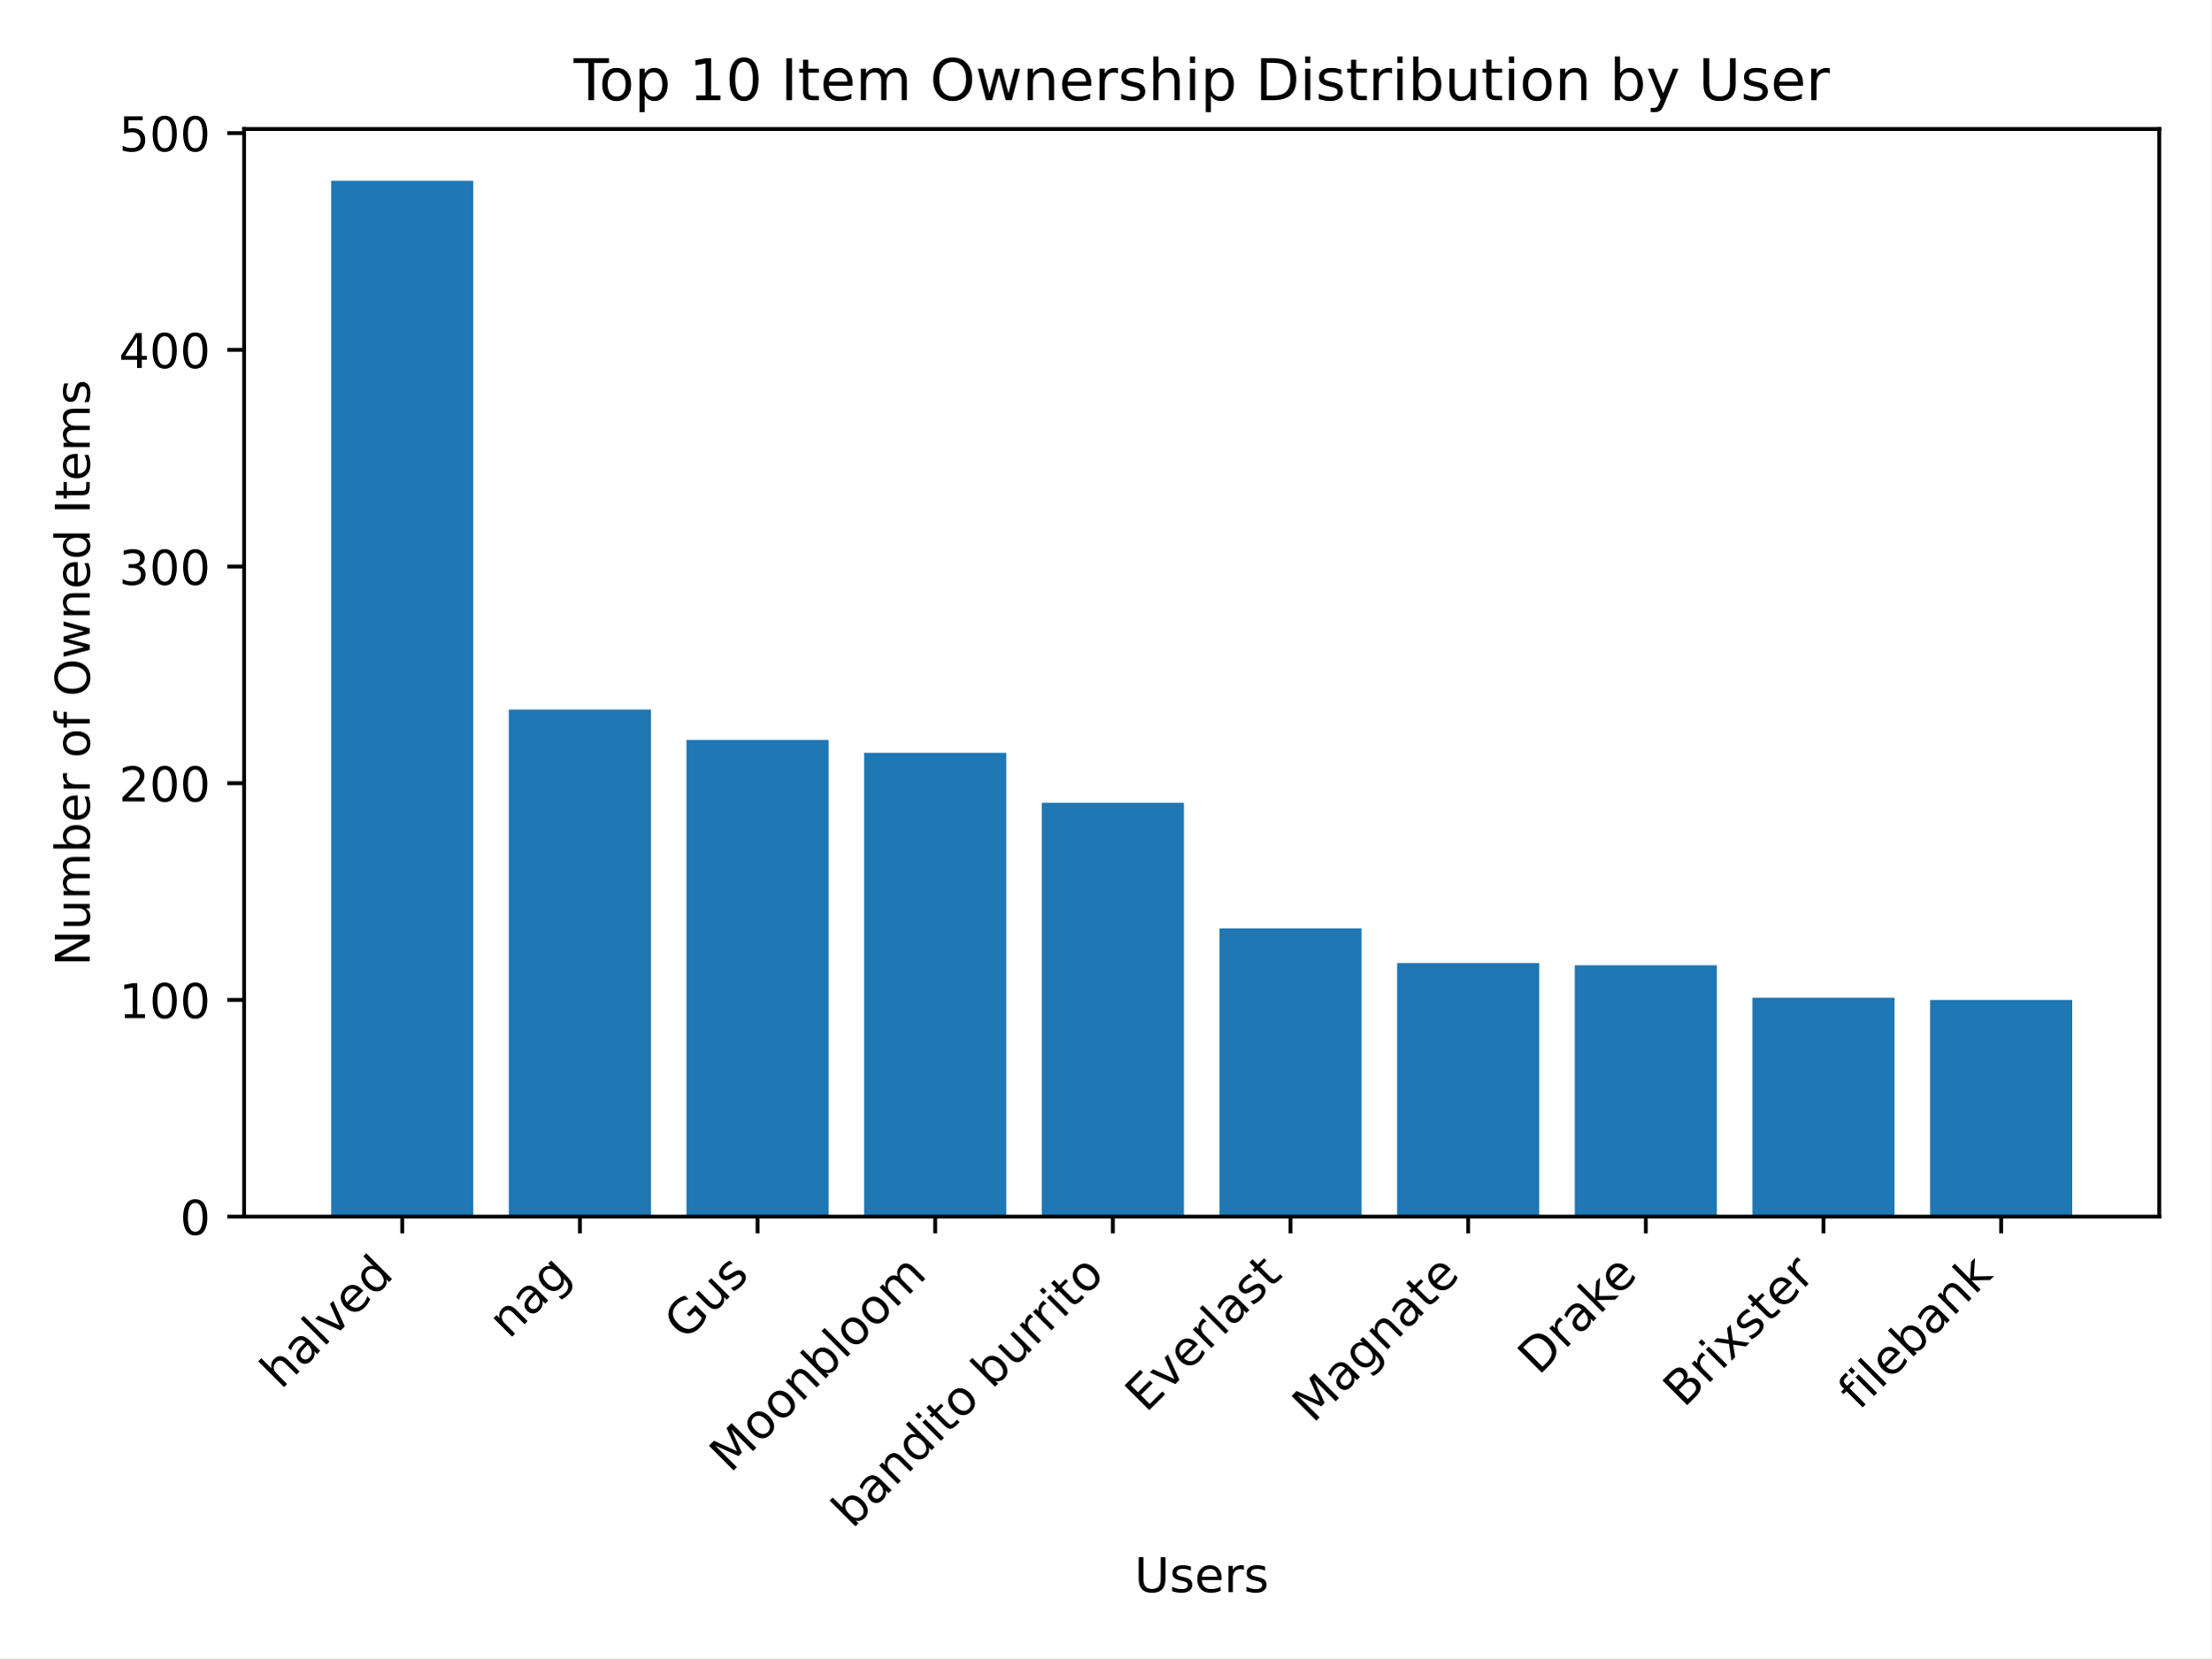
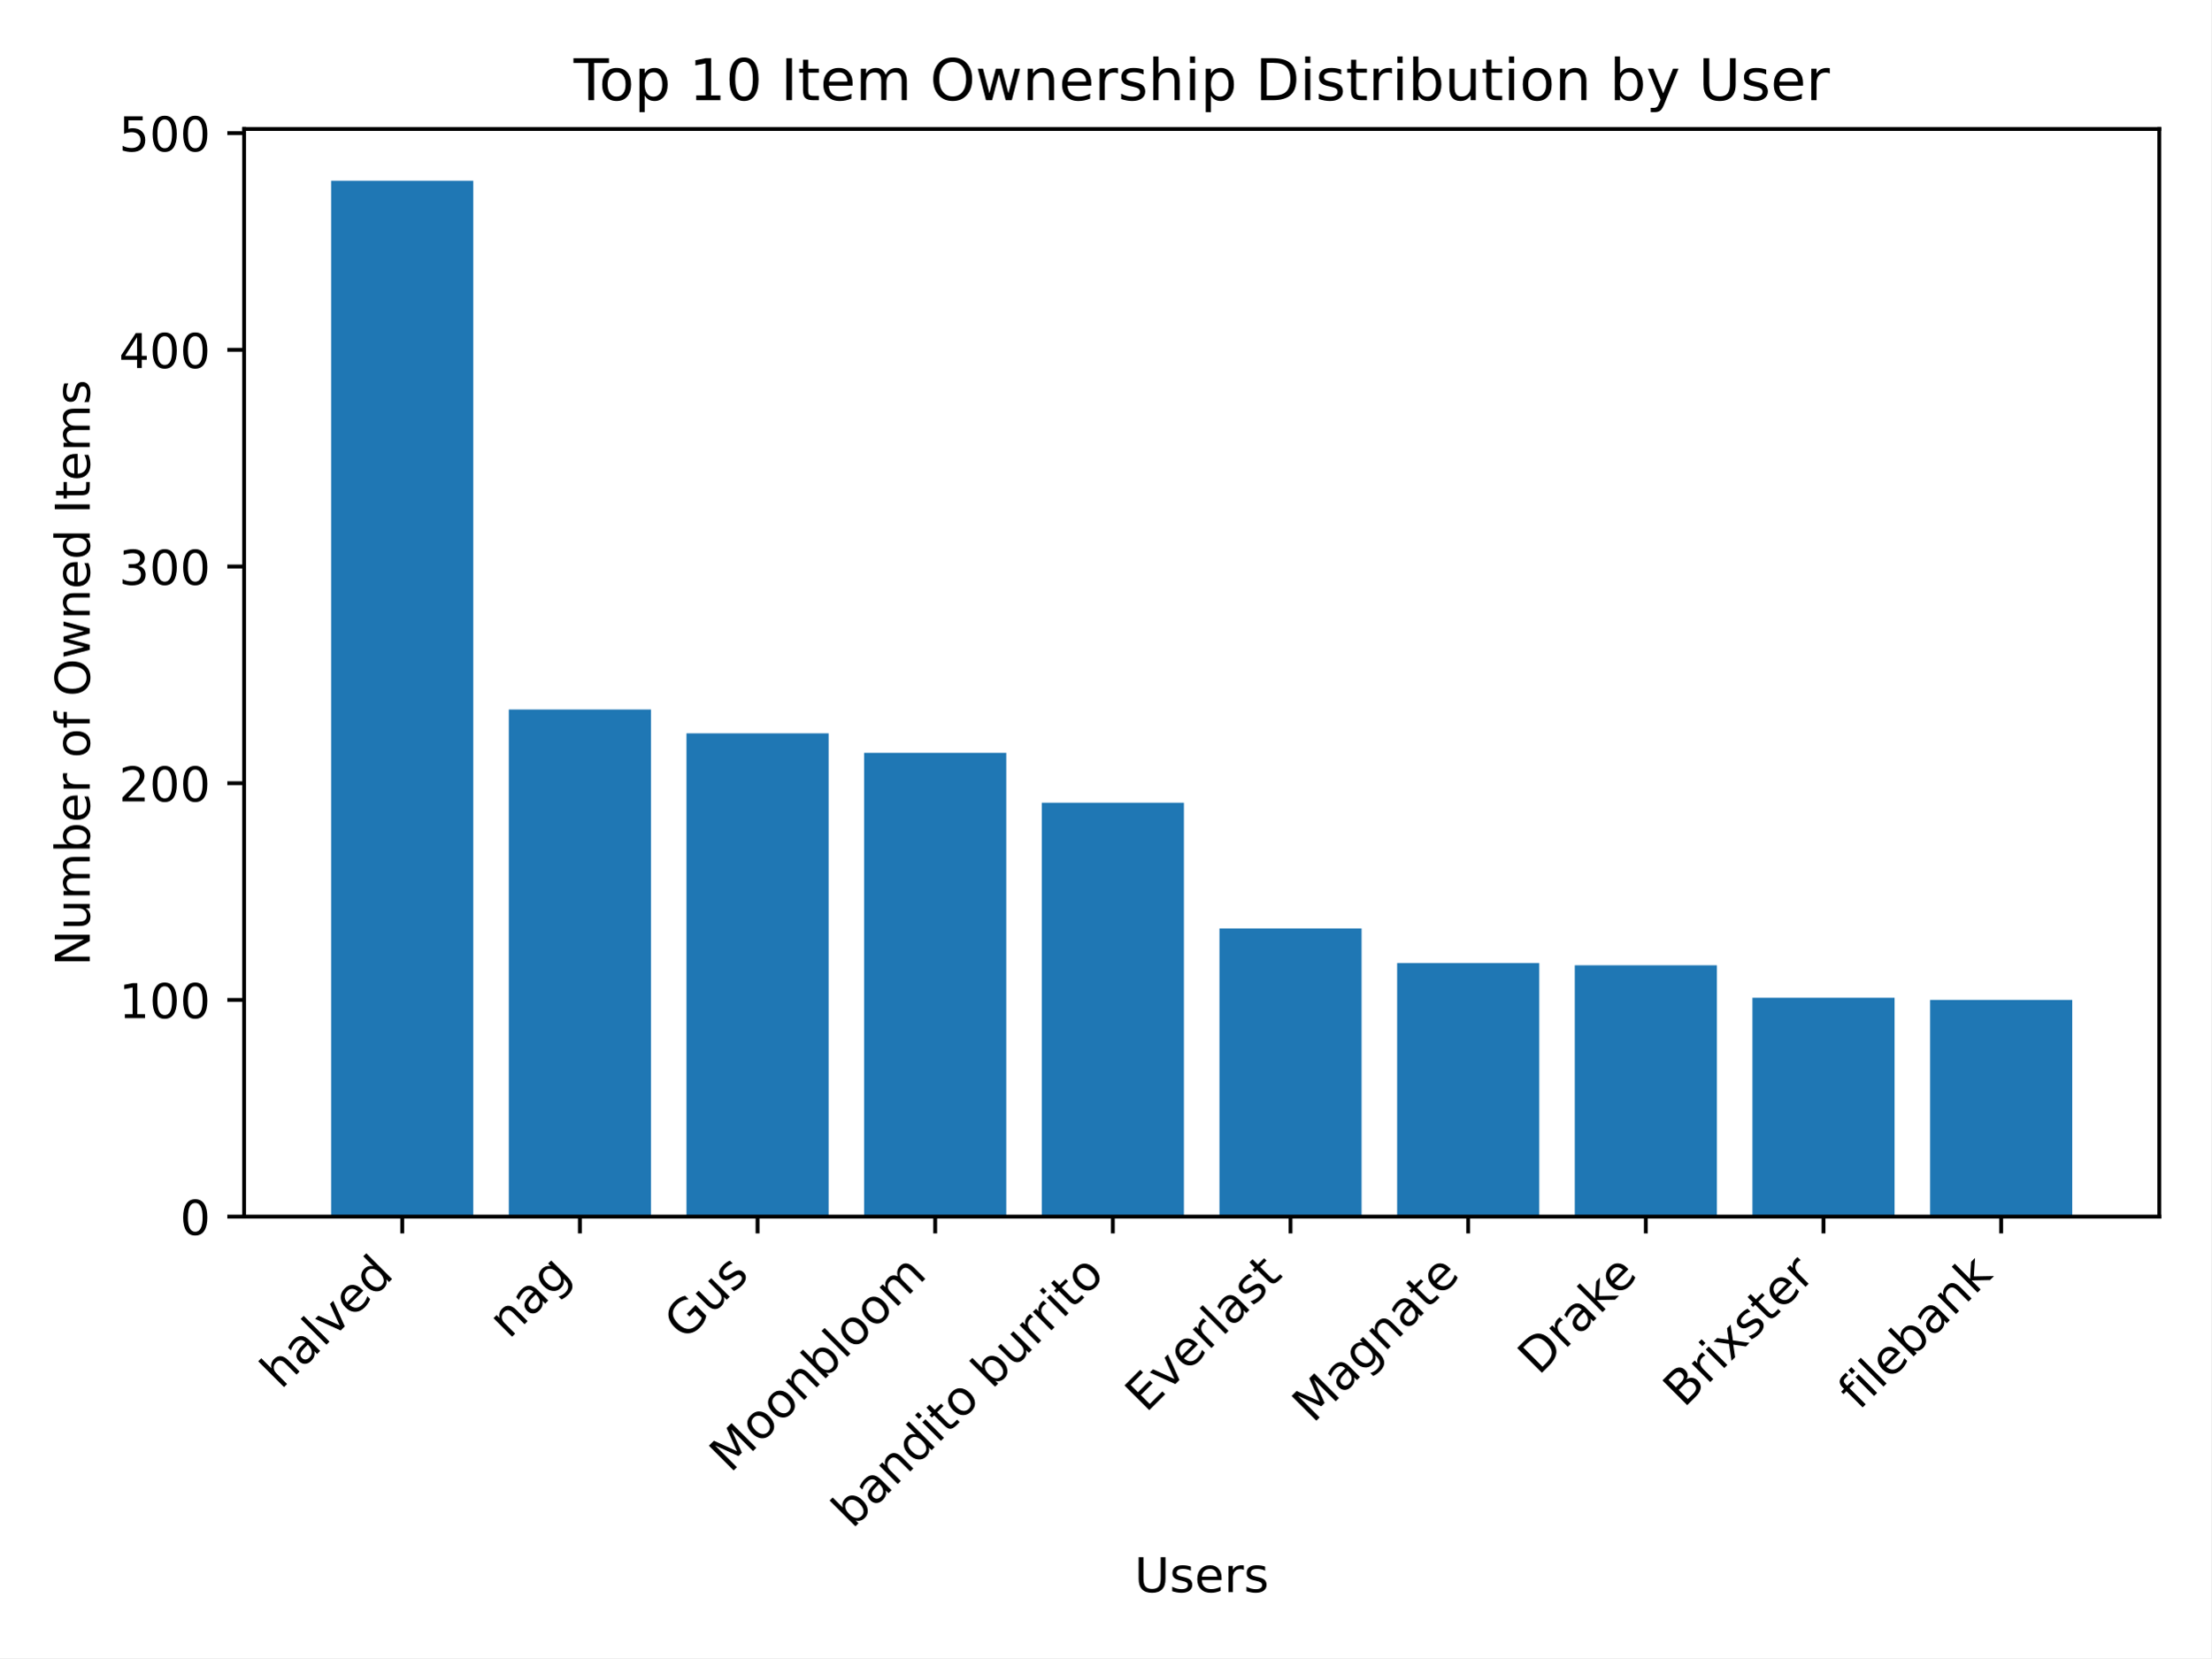
<svg xmlns="http://www.w3.org/2000/svg" xmlns:xlink="http://www.w3.org/1999/xlink" width="460.8pt" height="345.6pt" viewBox="0 0 460.8 345.6" version="1.1">
  <defs>
    <style type="text/css">*{stroke-linejoin: round; stroke-linecap: butt}</style>
  </defs>
  <g id="figure_1">
    <g id="patch_1">
      <path d="M 0 345.6  L 460.8 345.6  L 460.8 0  L 0 0  z " style="fill: #ffffff" />
    </g>
    <g id="axes_1">
      <g id="patch_2">
        <path d="M 50.87 253.581  L 450 253.581  L 450 26.88  L 50.87 26.88  z " style="fill: #ffffff" />
      </g>
      <g id="patch_3">
-         <path d="M 69.012 253.581  L 98.632 253.581  L 98.632 37.675  L 69.012 37.675  z " clip-path="url(#pf223a62e0a)" style="fill: #1f77b4" />
+         <path d="M 69.012 253.581  L 98.632 253.581  L 98.632 37.675  L 69.012 37.675  z " clip-path="url(#p45c4d516e7)" style="fill: #1f77b4" />
      </g>
      <g id="patch_4">
-         <path d="M 106.037 253.581  L 135.657 253.581  L 135.657 147.886  L 106.037 147.886  z " clip-path="url(#pf223a62e0a)" style="fill: #1f77b4" />
+         <path d="M 106.037 253.581  L 135.657 253.581  L 135.657 147.886  L 106.037 147.886  z " clip-path="url(#p45c4d516e7)" style="fill: #1f77b4" />
      </g>
      <g id="patch_5">
-         <path d="M 143.062 253.581  L 172.682 253.581  L 172.682 154.21  L 143.062 154.21  z " clip-path="url(#pf223a62e0a)" style="fill: #1f77b4" />
+         <path d="M 143.062 253.581  L 172.682 253.581  L 172.682 152.855  L 143.062 152.855  z " clip-path="url(#p45c4d516e7)" style="fill: #1f77b4" />
      </g>
      <g id="patch_6">
-         <path d="M 180.087 253.581  L 209.707 253.581  L 209.707 156.92  L 180.087 156.92  z " clip-path="url(#pf223a62e0a)" style="fill: #1f77b4" />
+         <path d="M 180.087 253.581  L 209.707 253.581  L 209.707 156.92  L 180.087 156.92  z " clip-path="url(#p45c4d516e7)" style="fill: #1f77b4" />
      </g>
      <g id="patch_7">
-         <path d="M 217.112 253.581  L 246.732 253.581  L 246.732 167.309  L 217.112 167.309  z " clip-path="url(#pf223a62e0a)" style="fill: #1f77b4" />
+         <path d="M 217.112 253.581  L 246.732 253.581  L 246.732 167.309  L 217.112 167.309  z " clip-path="url(#p45c4d516e7)" style="fill: #1f77b4" />
      </g>
      <g id="patch_8">
-         <path d="M 254.138 253.581  L 283.758 253.581  L 283.758 193.506  L 254.138 193.506  z " clip-path="url(#pf223a62e0a)" style="fill: #1f77b4" />
+         <path d="M 254.138 253.581  L 283.758 253.581  L 283.758 193.506  L 254.138 193.506  z " clip-path="url(#p45c4d516e7)" style="fill: #1f77b4" />
      </g>
      <g id="patch_9">
-         <path d="M 291.163 253.581  L 320.783 253.581  L 320.783 200.733  L 291.163 200.733  z " clip-path="url(#pf223a62e0a)" style="fill: #1f77b4" />
+         <path d="M 291.163 253.581  L 320.783 253.581  L 320.783 200.733  L 291.163 200.733  z " clip-path="url(#p45c4d516e7)" style="fill: #1f77b4" />
      </g>
      <g id="patch_10">
-         <path d="M 328.188 253.581  L 357.808 253.581  L 357.808 201.185  L 328.188 201.185  z " clip-path="url(#pf223a62e0a)" style="fill: #1f77b4" />
+         <path d="M 328.188 253.581  L 357.808 253.581  L 357.808 201.185  L 328.188 201.185  z " clip-path="url(#p45c4d516e7)" style="fill: #1f77b4" />
      </g>
      <g id="patch_11">
-         <path d="M 365.213 253.581  L 394.833 253.581  L 394.833 207.96  L 365.213 207.96  z " clip-path="url(#pf223a62e0a)" style="fill: #1f77b4" />
+         <path d="M 365.213 253.581  L 394.833 253.581  L 394.833 207.96  L 365.213 207.96  z " clip-path="url(#p45c4d516e7)" style="fill: #1f77b4" />
      </g>
      <g id="patch_12">
-         <path d="M 402.238 253.581  L 431.858 253.581  L 431.858 208.412  L 402.238 208.412  z " clip-path="url(#pf223a62e0a)" style="fill: #1f77b4" />
+         <path d="M 402.238 253.581  L 431.858 253.581  L 431.858 208.412  L 402.238 208.412  z " clip-path="url(#p45c4d516e7)" style="fill: #1f77b4" />
      </g>
      <g id="matplotlib.axis_1">
        <g id="xtick_1">
          <g id="line2d_1">
            <defs>
-               <path id="m3452f38301" d="M 0 0  L 0 3.5  " style="stroke: #000000; stroke-width: 0.8" />
+               <path id="m0225ed2a5a" d="M 0 0  L 0 3.5  " style="stroke: #000000; stroke-width: 0.8" />
            </defs>
            <g>
-               <use xlink:href="#m3452f38301" x="83.822" y="253.581" style="stroke: #000000; stroke-width: 0.8" />
+               <use xlink:href="#m0225ed2a5a" x="83.822" y="253.581" style="stroke: #000000; stroke-width: 0.8" />
            </g>
          </g>
          <g id="text_1">
            <g transform="translate(58.54764 289.7576) rotate(-45) scale(0.1 -0.1)">
              <defs>
                <path id="DejaVuSans-68" d="M 3513 2113  L 3513 0  L 2938 0  L 2938 2094  Q 2938 2591 2744 2837  Q 2550 3084 2163 3084  Q 1697 3084 1428 2787  Q 1159 2491 1159 1978  L 1159 0  L 581 0  L 581 4863  L 1159 4863  L 1159 2956  Q 1366 3272 1645 3428  Q 1925 3584 2291 3584  Q 2894 3584 3203 3211  Q 3513 2838 3513 2113  z " transform="scale(0.015625)" />
                <path id="DejaVuSans-61" d="M 2194 1759  Q 1497 1759 1228 1600  Q 959 1441 959 1056  Q 959 750 1161 570  Q 1363 391 1709 391  Q 2188 391 2477 730  Q 2766 1069 2766 1631  L 2766 1759  L 2194 1759  z M 3341 1997  L 3341 0  L 2766 0  L 2766 531  Q 2569 213 2275 61  Q 1981 -91 1556 -91  Q 1019 -91 701 211  Q 384 513 384 1019  Q 384 1609 779 1909  Q 1175 2209 1959 2209  L 2766 2209  L 2766 2266  Q 2766 2663 2505 2880  Q 2244 3097 1772 3097  Q 1472 3097 1187 3025  Q 903 2953 641 2809  L 641 3341  Q 956 3463 1253 3523  Q 1550 3584 1831 3584  Q 2591 3584 2966 3190  Q 3341 2797 3341 1997  z " transform="scale(0.015625)" />
                <path id="DejaVuSans-6c" d="M 603 4863  L 1178 4863  L 1178 0  L 603 0  L 603 4863  z " transform="scale(0.015625)" />
                <path id="DejaVuSans-76" d="M 191 3500  L 800 3500  L 1894 563  L 2988 3500  L 3597 3500  L 2284 0  L 1503 0  L 191 3500  z " transform="scale(0.015625)" />
                <path id="DejaVuSans-65" d="M 3597 1894  L 3597 1613  L 953 1613  Q 991 1019 1311 708  Q 1631 397 2203 397  Q 2534 397 2845 478  Q 3156 559 3463 722  L 3463 178  Q 3153 47 2828 -22  Q 2503 -91 2169 -91  Q 1331 -91 842 396  Q 353 884 353 1716  Q 353 2575 817 3079  Q 1281 3584 2069 3584  Q 2775 3584 3186 3129  Q 3597 2675 3597 1894  z M 3022 2063  Q 3016 2534 2758 2815  Q 2500 3097 2075 3097  Q 1594 3097 1305 2825  Q 1016 2553 972 2059  L 3022 2063  z " transform="scale(0.015625)" />
                <path id="DejaVuSans-64" d="M 2906 2969  L 2906 4863  L 3481 4863  L 3481 0  L 2906 0  L 2906 525  Q 2725 213 2448 61  Q 2172 -91 1784 -91  Q 1150 -91 751 415  Q 353 922 353 1747  Q 353 2572 751 3078  Q 1150 3584 1784 3584  Q 2172 3584 2448 3432  Q 2725 3281 2906 2969  z M 947 1747  Q 947 1113 1208 752  Q 1469 391 1925 391  Q 2381 391 2643 752  Q 2906 1113 2906 1747  Q 2906 2381 2643 2742  Q 2381 3103 1925 3103  Q 1469 3103 1208 2742  Q 947 2381 947 1747  z " transform="scale(0.015625)" />
              </defs>
              <use xlink:href="#DejaVuSans-68" />
              <use xlink:href="#DejaVuSans-61" x="63.379" />
              <use xlink:href="#DejaVuSans-6c" x="124.658" />
              <use xlink:href="#DejaVuSans-76" x="152.441" />
              <use xlink:href="#DejaVuSans-65" x="211.621" />
              <use xlink:href="#DejaVuSans-64" x="273.145" />
            </g>
          </g>
        </g>
        <g id="xtick_2">
          <g id="line2d_2">
            <g>
-               <use xlink:href="#m3452f38301" x="120.847" y="253.581" style="stroke: #000000; stroke-width: 0.8" />
+               <use xlink:href="#m0225ed2a5a" x="120.847" y="253.581" style="stroke: #000000; stroke-width: 0.8" />
            </g>
          </g>
          <g id="text_2">
            <g transform="translate(106.0732 279.257) rotate(-45) scale(0.1 -0.1)">
              <defs>
                <path id="DejaVuSans-6e" d="M 3513 2113  L 3513 0  L 2938 0  L 2938 2094  Q 2938 2591 2744 2837  Q 2550 3084 2163 3084  Q 1697 3084 1428 2787  Q 1159 2491 1159 1978  L 1159 0  L 581 0  L 581 3500  L 1159 3500  L 1159 2956  Q 1366 3272 1645 3428  Q 1925 3584 2291 3584  Q 2894 3584 3203 3211  Q 3513 2838 3513 2113  z " transform="scale(0.015625)" />
                <path id="DejaVuSans-67" d="M 2906 1791  Q 2906 2416 2648 2759  Q 2391 3103 1925 3103  Q 1463 3103 1205 2759  Q 947 2416 947 1791  Q 947 1169 1205 825  Q 1463 481 1925 481  Q 2391 481 2648 825  Q 2906 1169 2906 1791  z M 3481 434  Q 3481 -459 3084 -895  Q 2688 -1331 1869 -1331  Q 1566 -1331 1297 -1286  Q 1028 -1241 775 -1147  L 775 -588  Q 1028 -725 1275 -790  Q 1522 -856 1778 -856  Q 2344 -856 2625 -561  Q 2906 -266 2906 331  L 2906 616  Q 2728 306 2450 153  Q 2172 0 1784 0  Q 1141 0 747 490  Q 353 981 353 1791  Q 353 2603 747 3093  Q 1141 3584 1784 3584  Q 2172 3584 2450 3431  Q 2728 3278 2906 2969  L 2906 3500  L 3481 3500  L 3481 434  z " transform="scale(0.015625)" />
              </defs>
              <use xlink:href="#DejaVuSans-6e" />
              <use xlink:href="#DejaVuSans-61" x="63.379" />
              <use xlink:href="#DejaVuSans-67" x="124.658" />
            </g>
          </g>
        </g>
        <g id="xtick_3">
          <g id="line2d_3">
            <g>
-               <use xlink:href="#m3452f38301" x="157.872" y="253.581" style="stroke: #000000; stroke-width: 0.8" />
+               <use xlink:href="#m0225ed2a5a" x="157.872" y="253.581" style="stroke: #000000; stroke-width: 0.8" />
            </g>
          </g>
          <g id="text_3">
            <g transform="translate(142.758 279.5973) rotate(-45) scale(0.1 -0.1)">
              <defs>
                <path id="DejaVuSans-47" d="M 3809 666  L 3809 1919  L 2778 1919  L 2778 2438  L 4434 2438  L 4434 434  Q 4069 175 3628 42  Q 3188 -91 2688 -91  Q 1594 -91 976 548  Q 359 1188 359 2328  Q 359 3472 976 4111  Q 1594 4750 2688 4750  Q 3144 4750 3555 4637  Q 3966 4525 4313 4306  L 4313 3634  Q 3963 3931 3569 4081  Q 3175 4231 2741 4231  Q 1884 4231 1454 3753  Q 1025 3275 1025 2328  Q 1025 1384 1454 906  Q 1884 428 2741 428  Q 3075 428 3337 486  Q 3600 544 3809 666  z " transform="scale(0.015625)" />
                <path id="DejaVuSans-75" d="M 544 1381  L 544 3500  L 1119 3500  L 1119 1403  Q 1119 906 1312 657  Q 1506 409 1894 409  Q 2359 409 2629 706  Q 2900 1003 2900 1516  L 2900 3500  L 3475 3500  L 3475 0  L 2900 0  L 2900 538  Q 2691 219 2414 64  Q 2138 -91 1772 -91  Q 1169 -91 856 284  Q 544 659 544 1381  z M 1991 3584  L 1991 3584  z " transform="scale(0.015625)" />
                <path id="DejaVuSans-73" d="M 2834 3397  L 2834 2853  Q 2591 2978 2328 3040  Q 2066 3103 1784 3103  Q 1356 3103 1142 2972  Q 928 2841 928 2578  Q 928 2378 1081 2264  Q 1234 2150 1697 2047  L 1894 2003  Q 2506 1872 2764 1633  Q 3022 1394 3022 966  Q 3022 478 2636 193  Q 2250 -91 1575 -91  Q 1294 -91 989 -36  Q 684 19 347 128  L 347 722  Q 666 556 975 473  Q 1284 391 1588 391  Q 1994 391 2212 530  Q 2431 669 2431 922  Q 2431 1156 2273 1281  Q 2116 1406 1581 1522  L 1381 1569  Q 847 1681 609 1914  Q 372 2147 372 2553  Q 372 3047 722 3315  Q 1072 3584 1716 3584  Q 2034 3584 2315 3537  Q 2597 3491 2834 3397  z " transform="scale(0.015625)" />
              </defs>
              <use xlink:href="#DejaVuSans-47" />
              <use xlink:href="#DejaVuSans-75" x="77.49" />
              <use xlink:href="#DejaVuSans-73" x="140.869" />
            </g>
          </g>
        </g>
        <g id="xtick_4">
          <g id="line2d_4">
            <g>
-               <use xlink:href="#m3452f38301" x="194.897" y="253.581" style="stroke: #000000; stroke-width: 0.8" />
+               <use xlink:href="#m0225ed2a5a" x="194.897" y="253.581" style="stroke: #000000; stroke-width: 0.8" />
            </g>
          </g>
          <g id="text_4">
            <g transform="translate(152.197 307.1833) rotate(-45) scale(0.1 -0.1)">
              <defs>
                <path id="DejaVuSans-4d" d="M 628 4666  L 1569 4666  L 2759 1491  L 3956 4666  L 4897 4666  L 4897 0  L 4281 0  L 4281 4097  L 3078 897  L 2444 897  L 1241 4097  L 1241 0  L 628 0  L 628 4666  z " transform="scale(0.015625)" />
                <path id="DejaVuSans-6f" d="M 1959 3097  Q 1497 3097 1228 2736  Q 959 2375 959 1747  Q 959 1119 1226 758  Q 1494 397 1959 397  Q 2419 397 2687 759  Q 2956 1122 2956 1747  Q 2956 2369 2687 2733  Q 2419 3097 1959 3097  z M 1959 3584  Q 2709 3584 3137 3096  Q 3566 2609 3566 1747  Q 3566 888 3137 398  Q 2709 -91 1959 -91  Q 1206 -91 779 398  Q 353 888 353 1747  Q 353 2609 779 3096  Q 1206 3584 1959 3584  z " transform="scale(0.015625)" />
                <path id="DejaVuSans-62" d="M 3116 1747  Q 3116 2381 2855 2742  Q 2594 3103 2138 3103  Q 1681 3103 1420 2742  Q 1159 2381 1159 1747  Q 1159 1113 1420 752  Q 1681 391 2138 391  Q 2594 391 2855 752  Q 3116 1113 3116 1747  z M 1159 2969  Q 1341 3281 1617 3432  Q 1894 3584 2278 3584  Q 2916 3584 3314 3078  Q 3713 2572 3713 1747  Q 3713 922 3314 415  Q 2916 -91 2278 -91  Q 1894 -91 1617 61  Q 1341 213 1159 525  L 1159 0  L 581 0  L 581 4863  L 1159 4863  L 1159 2969  z " transform="scale(0.015625)" />
                <path id="DejaVuSans-6d" d="M 3328 2828  Q 3544 3216 3844 3400  Q 4144 3584 4550 3584  Q 5097 3584 5394 3201  Q 5691 2819 5691 2113  L 5691 0  L 5113 0  L 5113 2094  Q 5113 2597 4934 2840  Q 4756 3084 4391 3084  Q 3944 3084 3684 2787  Q 3425 2491 3425 1978  L 3425 0  L 2847 0  L 2847 2094  Q 2847 2600 2669 2842  Q 2491 3084 2119 3084  Q 1678 3084 1418 2786  Q 1159 2488 1159 1978  L 1159 0  L 581 0  L 581 3500  L 1159 3500  L 1159 2956  Q 1356 3278 1631 3431  Q 1906 3584 2284 3584  Q 2666 3584 2933 3390  Q 3200 3197 3328 2828  z " transform="scale(0.015625)" />
              </defs>
              <use xlink:href="#DejaVuSans-4d" />
              <use xlink:href="#DejaVuSans-6f" x="86.279" />
              <use xlink:href="#DejaVuSans-6f" x="147.461" />
              <use xlink:href="#DejaVuSans-6e" x="208.643" />
              <use xlink:href="#DejaVuSans-62" x="272.021" />
              <use xlink:href="#DejaVuSans-6c" x="335.498" />
              <use xlink:href="#DejaVuSans-6f" x="363.281" />
              <use xlink:href="#DejaVuSans-6f" x="424.463" />
              <use xlink:href="#DejaVuSans-6d" x="485.645" />
            </g>
          </g>
        </g>
        <g id="xtick_5">
          <g id="line2d_5">
            <g>
-               <use xlink:href="#m3452f38301" x="231.922" y="253.581" style="stroke: #000000; stroke-width: 0.8" />
+               <use xlink:href="#m0225ed2a5a" x="231.922" y="253.581" style="stroke: #000000; stroke-width: 0.8" />
            </g>
          </g>
          <g id="text_5">
            <g transform="translate(177.6255 318.7799) rotate(-45) scale(0.1 -0.1)">
              <defs>
                <path id="DejaVuSans-69" d="M 603 3500  L 1178 3500  L 1178 0  L 603 0  L 603 3500  z M 603 4863  L 1178 4863  L 1178 4134  L 603 4134  L 603 4863  z " transform="scale(0.015625)" />
                <path id="DejaVuSans-74" d="M 1172 4494  L 1172 3500  L 2356 3500  L 2356 3053  L 1172 3053  L 1172 1153  Q 1172 725 1289 603  Q 1406 481 1766 481  L 2356 481  L 2356 0  L 1766 0  Q 1100 0 847 248  Q 594 497 594 1153  L 594 3053  L 172 3053  L 172 3500  L 594 3500  L 594 4494  L 1172 4494  z " transform="scale(0.015625)" />
                <path id="DejaVuSans-20" transform="scale(0.015625)" />
                <path id="DejaVuSans-72" d="M 2631 2963  Q 2534 3019 2420 3045  Q 2306 3072 2169 3072  Q 1681 3072 1420 2755  Q 1159 2438 1159 1844  L 1159 0  L 581 0  L 581 3500  L 1159 3500  L 1159 2956  Q 1341 3275 1631 3429  Q 1922 3584 2338 3584  Q 2397 3584 2469 3576  Q 2541 3569 2628 3553  L 2631 2963  z " transform="scale(0.015625)" />
              </defs>
              <use xlink:href="#DejaVuSans-62" />
              <use xlink:href="#DejaVuSans-61" x="63.477" />
              <use xlink:href="#DejaVuSans-6e" x="124.756" />
              <use xlink:href="#DejaVuSans-64" x="188.135" />
              <use xlink:href="#DejaVuSans-69" x="251.611" />
              <use xlink:href="#DejaVuSans-74" x="279.395" />
              <use xlink:href="#DejaVuSans-6f" x="318.604" />
              <use xlink:href="#DejaVuSans-20" x="379.785" />
              <use xlink:href="#DejaVuSans-62" x="411.572" />
              <use xlink:href="#DejaVuSans-75" x="475.049" />
              <use xlink:href="#DejaVuSans-72" x="538.428" />
              <use xlink:href="#DejaVuSans-72" x="577.791" />
              <use xlink:href="#DejaVuSans-69" x="618.904" />
              <use xlink:href="#DejaVuSans-74" x="646.688" />
              <use xlink:href="#DejaVuSans-6f" x="685.896" />
            </g>
          </g>
        </g>
        <g id="xtick_6">
          <g id="line2d_6">
            <g>
-               <use xlink:href="#m3452f38301" x="268.948" y="253.581" style="stroke: #000000; stroke-width: 0.8" />
+               <use xlink:href="#m0225ed2a5a" x="268.948" y="253.581" style="stroke: #000000; stroke-width: 0.8" />
            </g>
          </g>
          <g id="text_6">
            <g transform="translate(238.8126 294.6178) rotate(-45) scale(0.1 -0.1)">
              <defs>
                <path id="DejaVuSans-45" d="M 628 4666  L 3578 4666  L 3578 4134  L 1259 4134  L 1259 2753  L 3481 2753  L 3481 2222  L 1259 2222  L 1259 531  L 3634 531  L 3634 0  L 628 0  L 628 4666  z " transform="scale(0.015625)" />
              </defs>
              <use xlink:href="#DejaVuSans-45" />
              <use xlink:href="#DejaVuSans-76" x="63.184" />
              <use xlink:href="#DejaVuSans-65" x="122.363" />
              <use xlink:href="#DejaVuSans-72" x="183.887" />
              <use xlink:href="#DejaVuSans-6c" x="225" />
              <use xlink:href="#DejaVuSans-61" x="252.783" />
              <use xlink:href="#DejaVuSans-73" x="314.062" />
              <use xlink:href="#DejaVuSans-74" x="366.162" />
            </g>
          </g>
        </g>
        <g id="xtick_7">
          <g id="line2d_7">
            <g>
-               <use xlink:href="#m3452f38301" x="305.973" y="253.581" style="stroke: #000000; stroke-width: 0.8" />
+               <use xlink:href="#m0225ed2a5a" x="305.973" y="253.581" style="stroke: #000000; stroke-width: 0.8" />
            </g>
          </g>
          <g id="text_7">
            <g transform="translate(273.6412 296.8143) rotate(-45) scale(0.1 -0.1)">
              <use xlink:href="#DejaVuSans-4d" />
              <use xlink:href="#DejaVuSans-61" x="86.279" />
              <use xlink:href="#DejaVuSans-67" x="147.559" />
              <use xlink:href="#DejaVuSans-6e" x="211.035" />
              <use xlink:href="#DejaVuSans-61" x="274.414" />
              <use xlink:href="#DejaVuSans-74" x="335.693" />
              <use xlink:href="#DejaVuSans-65" x="374.902" />
            </g>
          </g>
        </g>
        <g id="xtick_8">
          <g id="line2d_8">
            <g>
-               <use xlink:href="#m3452f38301" x="342.998" y="253.581" style="stroke: #000000; stroke-width: 0.8" />
+               <use xlink:href="#m0225ed2a5a" x="342.998" y="253.581" style="stroke: #000000; stroke-width: 0.8" />
            </g>
          </g>
          <g id="text_8">
            <g transform="translate(320.653 286.8275) rotate(-45) scale(0.1 -0.1)">
              <defs>
                <path id="DejaVuSans-44" d="M 1259 4147  L 1259 519  L 2022 519  Q 2988 519 3436 956  Q 3884 1394 3884 2338  Q 3884 3275 3436 3711  Q 2988 4147 2022 4147  L 1259 4147  z M 628 4666  L 1925 4666  Q 3281 4666 3915 4102  Q 4550 3538 4550 2338  Q 4550 1131 3912 565  Q 3275 0 1925 0  L 628 0  L 628 4666  z " transform="scale(0.015625)" />
                <path id="DejaVuSans-6b" d="M 581 4863  L 1159 4863  L 1159 1991  L 2875 3500  L 3609 3500  L 1753 1863  L 3688 0  L 2938 0  L 1159 1709  L 1159 0  L 581 0  L 581 4863  z " transform="scale(0.015625)" />
              </defs>
              <use xlink:href="#DejaVuSans-44" />
              <use xlink:href="#DejaVuSans-72" x="77.002" />
              <use xlink:href="#DejaVuSans-61" x="118.115" />
              <use xlink:href="#DejaVuSans-6b" x="179.395" />
              <use xlink:href="#DejaVuSans-65" x="233.68" />
            </g>
          </g>
        </g>
        <g id="xtick_9">
          <g id="line2d_9">
            <g>
-               <use xlink:href="#m3452f38301" x="380.023" y="253.581" style="stroke: #000000; stroke-width: 0.8" />
+               <use xlink:href="#m0225ed2a5a" x="380.023" y="253.581" style="stroke: #000000; stroke-width: 0.8" />
            </g>
          </g>
          <g id="text_9">
            <g transform="translate(350.9307 293.5748) rotate(-45) scale(0.1 -0.1)">
              <defs>
                <path id="DejaVuSans-42" d="M 1259 2228  L 1259 519  L 2272 519  Q 2781 519 3026 730  Q 3272 941 3272 1375  Q 3272 1813 3026 2020  Q 2781 2228 2272 2228  L 1259 2228  z M 1259 4147  L 1259 2741  L 2194 2741  Q 2656 2741 2882 2914  Q 3109 3088 3109 3444  Q 3109 3797 2882 3972  Q 2656 4147 2194 4147  L 1259 4147  z M 628 4666  L 2241 4666  Q 2963 4666 3353 4366  Q 3744 4066 3744 3513  Q 3744 3084 3544 2831  Q 3344 2578 2956 2516  Q 3422 2416 3680 2098  Q 3938 1781 3938 1306  Q 3938 681 3513 340  Q 3088 0 2303 0  L 628 0  L 628 4666  z " transform="scale(0.015625)" />
                <path id="DejaVuSans-78" d="M 3513 3500  L 2247 1797  L 3578 0  L 2900 0  L 1881 1375  L 863 0  L 184 0  L 1544 1831  L 300 3500  L 978 3500  L 1906 2253  L 2834 3500  L 3513 3500  z " transform="scale(0.015625)" />
              </defs>
              <use xlink:href="#DejaVuSans-42" />
              <use xlink:href="#DejaVuSans-72" x="68.604" />
              <use xlink:href="#DejaVuSans-69" x="109.717" />
              <use xlink:href="#DejaVuSans-78" x="137.5" />
              <use xlink:href="#DejaVuSans-73" x="196.68" />
              <use xlink:href="#DejaVuSans-74" x="248.779" />
              <use xlink:href="#DejaVuSans-65" x="287.988" />
              <use xlink:href="#DejaVuSans-72" x="349.512" />
            </g>
          </g>
        </g>
        <g id="xtick_10">
          <g id="line2d_10">
            <g>
-               <use xlink:href="#m3452f38301" x="417.048" y="253.581" style="stroke: #000000; stroke-width: 0.8" />
+               <use xlink:href="#m0225ed2a5a" x="417.048" y="253.581" style="stroke: #000000; stroke-width: 0.8" />
            </g>
          </g>
          <g id="text_10">
            <g transform="translate(387.41 294.1206) rotate(-45) scale(0.1 -0.1)">
              <defs>
                <path id="DejaVuSans-66" d="M 2375 4863  L 2375 4384  L 1825 4384  Q 1516 4384 1395 4259  Q 1275 4134 1275 3809  L 1275 3500  L 2222 3500  L 2222 3053  L 1275 3053  L 1275 0  L 697 0  L 697 3053  L 147 3053  L 147 3500  L 697 3500  L 697 3744  Q 697 4328 969 4595  Q 1241 4863 1831 4863  L 2375 4863  z " transform="scale(0.015625)" />
              </defs>
              <use xlink:href="#DejaVuSans-66" />
              <use xlink:href="#DejaVuSans-69" x="35.205" />
              <use xlink:href="#DejaVuSans-6c" x="62.988" />
              <use xlink:href="#DejaVuSans-65" x="90.771" />
              <use xlink:href="#DejaVuSans-62" x="152.295" />
              <use xlink:href="#DejaVuSans-61" x="215.771" />
              <use xlink:href="#DejaVuSans-6e" x="277.051" />
              <use xlink:href="#DejaVuSans-6b" x="340.43" />
            </g>
          </g>
        </g>
        <g id="text_11">
          <g transform="translate(236.4342 331.8489) scale(0.1 -0.1)">
            <defs>
              <path id="DejaVuSans-55" d="M 556 4666  L 1191 4666  L 1191 1831  Q 1191 1081 1462 751  Q 1734 422 2344 422  Q 2950 422 3222 751  Q 3494 1081 3494 1831  L 3494 4666  L 4128 4666  L 4128 1753  Q 4128 841 3676 375  Q 3225 -91 2344 -91  Q 1459 -91 1007 375  Q 556 841 556 1753  L 556 4666  z " transform="scale(0.015625)" />
            </defs>
            <use xlink:href="#DejaVuSans-55" />
            <use xlink:href="#DejaVuSans-73" x="73.193" />
            <use xlink:href="#DejaVuSans-65" x="125.293" />
            <use xlink:href="#DejaVuSans-72" x="186.816" />
            <use xlink:href="#DejaVuSans-73" x="227.93" />
          </g>
        </g>
      </g>
      <g id="matplotlib.axis_2">
        <g id="ytick_1">
          <g id="line2d_11">
            <defs>
-               <path id="mad362cd1c5" d="M 0 0  L -3.5 0  " style="stroke: #000000; stroke-width: 0.8" />
+               <path id="m2b13425be3" d="M 0 0  L -3.5 0  " style="stroke: #000000; stroke-width: 0.8" />
            </defs>
            <g>
-               <use xlink:href="#mad362cd1c5" x="50.87" y="253.581" style="stroke: #000000; stroke-width: 0.8" />
+               <use xlink:href="#m2b13425be3" x="50.87" y="253.581" style="stroke: #000000; stroke-width: 0.8" />
            </g>
          </g>
          <g id="text_12">
            <g transform="translate(37.5075 257.3798) scale(0.1 -0.1)">
              <defs>
                <path id="DejaVuSans-30" d="M 2034 4250  Q 1547 4250 1301 3770  Q 1056 3291 1056 2328  Q 1056 1369 1301 889  Q 1547 409 2034 409  Q 2525 409 2770 889  Q 3016 1369 3016 2328  Q 3016 3291 2770 3770  Q 2525 4250 2034 4250  z M 2034 4750  Q 2819 4750 3233 4129  Q 3647 3509 3647 2328  Q 3647 1150 3233 529  Q 2819 -91 2034 -91  Q 1250 -91 836 529  Q 422 1150 422 2328  Q 422 3509 836 4129  Q 1250 4750 2034 4750  z " transform="scale(0.015625)" />
              </defs>
              <use xlink:href="#DejaVuSans-30" />
            </g>
          </g>
        </g>
        <g id="ytick_2">
          <g id="line2d_12">
            <g>
-               <use xlink:href="#mad362cd1c5" x="50.87" y="208.412" style="stroke: #000000; stroke-width: 0.8" />
+               <use xlink:href="#m2b13425be3" x="50.87" y="208.412" style="stroke: #000000; stroke-width: 0.8" />
            </g>
          </g>
          <g id="text_13">
            <g transform="translate(24.7825 212.2113) scale(0.1 -0.1)">
              <defs>
                <path id="DejaVuSans-31" d="M 794 531  L 1825 531  L 1825 4091  L 703 3866  L 703 4441  L 1819 4666  L 2450 4666  L 2450 531  L 3481 531  L 3481 0  L 794 0  L 794 531  z " transform="scale(0.015625)" />
              </defs>
              <use xlink:href="#DejaVuSans-31" />
              <use xlink:href="#DejaVuSans-30" x="63.623" />
              <use xlink:href="#DejaVuSans-30" x="127.246" />
            </g>
          </g>
        </g>
        <g id="ytick_3">
          <g id="line2d_13">
            <g>
-               <use xlink:href="#mad362cd1c5" x="50.87" y="163.244" style="stroke: #000000; stroke-width: 0.8" />
+               <use xlink:href="#m2b13425be3" x="50.87" y="163.244" style="stroke: #000000; stroke-width: 0.8" />
            </g>
          </g>
          <g id="text_14">
            <g transform="translate(24.7825 167.0428) scale(0.1 -0.1)">
              <defs>
                <path id="DejaVuSans-32" d="M 1228 531  L 3431 531  L 3431 0  L 469 0  L 469 531  Q 828 903 1448 1529  Q 2069 2156 2228 2338  Q 2531 2678 2651 2914  Q 2772 3150 2772 3378  Q 2772 3750 2511 3984  Q 2250 4219 1831 4219  Q 1534 4219 1204 4116  Q 875 4013 500 3803  L 500 4441  Q 881 4594 1212 4672  Q 1544 4750 1819 4750  Q 2544 4750 2975 4387  Q 3406 4025 3406 3419  Q 3406 3131 3298 2873  Q 3191 2616 2906 2266  Q 2828 2175 2409 1742  Q 1991 1309 1228 531  z " transform="scale(0.015625)" />
              </defs>
              <use xlink:href="#DejaVuSans-32" />
              <use xlink:href="#DejaVuSans-30" x="63.623" />
              <use xlink:href="#DejaVuSans-30" x="127.246" />
            </g>
          </g>
        </g>
        <g id="ytick_4">
          <g id="line2d_14">
            <g>
-               <use xlink:href="#mad362cd1c5" x="50.87" y="118.075" style="stroke: #000000; stroke-width: 0.8" />
+               <use xlink:href="#m2b13425be3" x="50.87" y="118.075" style="stroke: #000000; stroke-width: 0.8" />
            </g>
          </g>
          <g id="text_15">
            <g transform="translate(24.7825 121.8744) scale(0.1 -0.1)">
              <defs>
                <path id="DejaVuSans-33" d="M 2597 2516  Q 3050 2419 3304 2112  Q 3559 1806 3559 1356  Q 3559 666 3084 287  Q 2609 -91 1734 -91  Q 1441 -91 1130 -33  Q 819 25 488 141  L 488 750  Q 750 597 1062 519  Q 1375 441 1716 441  Q 2309 441 2620 675  Q 2931 909 2931 1356  Q 2931 1769 2642 2001  Q 2353 2234 1838 2234  L 1294 2234  L 1294 2753  L 1863 2753  Q 2328 2753 2575 2939  Q 2822 3125 2822 3475  Q 2822 3834 2567 4026  Q 2313 4219 1838 4219  Q 1578 4219 1281 4162  Q 984 4106 628 3988  L 628 4550  Q 988 4650 1302 4700  Q 1616 4750 1894 4750  Q 2613 4750 3031 4423  Q 3450 4097 3450 3541  Q 3450 3153 3228 2886  Q 3006 2619 2597 2516  z " transform="scale(0.015625)" />
              </defs>
              <use xlink:href="#DejaVuSans-33" />
              <use xlink:href="#DejaVuSans-30" x="63.623" />
              <use xlink:href="#DejaVuSans-30" x="127.246" />
            </g>
          </g>
        </g>
        <g id="ytick_5">
          <g id="line2d_15">
            <g>
-               <use xlink:href="#mad362cd1c5" x="50.87" y="72.907" style="stroke: #000000; stroke-width: 0.8" />
+               <use xlink:href="#m2b13425be3" x="50.87" y="72.907" style="stroke: #000000; stroke-width: 0.8" />
            </g>
          </g>
          <g id="text_16">
            <g transform="translate(24.7825 76.70589) scale(0.1 -0.1)">
              <defs>
                <path id="DejaVuSans-34" d="M 2419 4116  L 825 1625  L 2419 1625  L 2419 4116  z M 2253 4666  L 3047 4666  L 3047 1625  L 3713 1625  L 3713 1100  L 3047 1100  L 3047 0  L 2419 0  L 2419 1100  L 313 1100  L 313 1709  L 2253 4666  z " transform="scale(0.015625)" />
              </defs>
              <use xlink:href="#DejaVuSans-34" />
              <use xlink:href="#DejaVuSans-30" x="63.623" />
              <use xlink:href="#DejaVuSans-30" x="127.246" />
            </g>
          </g>
        </g>
        <g id="ytick_6">
          <g id="line2d_16">
            <g>
-               <use xlink:href="#mad362cd1c5" x="50.87" y="27.738" style="stroke: #000000; stroke-width: 0.8" />
+               <use xlink:href="#m2b13425be3" x="50.87" y="27.738" style="stroke: #000000; stroke-width: 0.8" />
            </g>
          </g>
          <g id="text_17">
            <g transform="translate(24.7825 31.53742) scale(0.1 -0.1)">
              <defs>
                <path id="DejaVuSans-35" d="M 691 4666  L 3169 4666  L 3169 4134  L 1269 4134  L 1269 2991  Q 1406 3038 1543 3061  Q 1681 3084 1819 3084  Q 2600 3084 3056 2656  Q 3513 2228 3513 1497  Q 3513 744 3044 326  Q 2575 -91 1722 -91  Q 1428 -91 1123 -41  Q 819 9 494 109  L 494 744  Q 775 591 1075 516  Q 1375 441 1709 441  Q 2250 441 2565 725  Q 2881 1009 2881 1497  Q 2881 1984 2565 2268  Q 2250 2553 1709 2553  Q 1456 2553 1204 2497  Q 953 2441 691 2322  L 691 4666  z " transform="scale(0.015625)" />
              </defs>
              <use xlink:href="#DejaVuSans-35" />
              <use xlink:href="#DejaVuSans-30" x="63.623" />
              <use xlink:href="#DejaVuSans-30" x="127.246" />
            </g>
          </g>
        </g>
        <g id="text_18">
          <g transform="translate(18.70281 201.3342) rotate(-90) scale(0.1 -0.1)">
            <defs>
              <path id="DejaVuSans-4e" d="M 628 4666  L 1478 4666  L 3547 763  L 3547 4666  L 4159 4666  L 4159 0  L 3309 0  L 1241 3903  L 1241 0  L 628 0  L 628 4666  z " transform="scale(0.015625)" />
              <path id="DejaVuSans-4f" d="M 2522 4238  Q 1834 4238 1429 3725  Q 1025 3213 1025 2328  Q 1025 1447 1429 934  Q 1834 422 2522 422  Q 3209 422 3611 934  Q 4013 1447 4013 2328  Q 4013 3213 3611 3725  Q 3209 4238 2522 4238  z M 2522 4750  Q 3503 4750 4090 4092  Q 4678 3434 4678 2328  Q 4678 1225 4090 567  Q 3503 -91 2522 -91  Q 1538 -91 948 565  Q 359 1222 359 2328  Q 359 3434 948 4092  Q 1538 4750 2522 4750  z " transform="scale(0.015625)" />
              <path id="DejaVuSans-77" d="M 269 3500  L 844 3500  L 1563 769  L 2278 3500  L 2956 3500  L 3675 769  L 4391 3500  L 4966 3500  L 4050 0  L 3372 0  L 2619 2869  L 1863 0  L 1184 0  L 269 3500  z " transform="scale(0.015625)" />
              <path id="DejaVuSans-49" d="M 628 4666  L 1259 4666  L 1259 0  L 628 0  L 628 4666  z " transform="scale(0.015625)" />
            </defs>
            <use xlink:href="#DejaVuSans-4e" />
            <use xlink:href="#DejaVuSans-75" x="74.805" />
            <use xlink:href="#DejaVuSans-6d" x="138.184" />
            <use xlink:href="#DejaVuSans-62" x="235.596" />
            <use xlink:href="#DejaVuSans-65" x="299.072" />
            <use xlink:href="#DejaVuSans-72" x="360.596" />
            <use xlink:href="#DejaVuSans-20" x="401.709" />
            <use xlink:href="#DejaVuSans-6f" x="433.496" />
            <use xlink:href="#DejaVuSans-66" x="494.678" />
            <use xlink:href="#DejaVuSans-20" x="529.883" />
            <use xlink:href="#DejaVuSans-4f" x="561.67" />
            <use xlink:href="#DejaVuSans-77" x="640.381" />
            <use xlink:href="#DejaVuSans-6e" x="722.168" />
            <use xlink:href="#DejaVuSans-65" x="785.547" />
            <use xlink:href="#DejaVuSans-64" x="847.07" />
            <use xlink:href="#DejaVuSans-20" x="910.547" />
            <use xlink:href="#DejaVuSans-49" x="942.334" />
            <use xlink:href="#DejaVuSans-74" x="971.826" />
            <use xlink:href="#DejaVuSans-65" x="1011.035" />
            <use xlink:href="#DejaVuSans-6d" x="1072.559" />
            <use xlink:href="#DejaVuSans-73" x="1169.971" />
          </g>
        </g>
      </g>
      <g id="patch_13">
        <path d="M 50.87 253.581  L 50.87 26.88  " style="fill: none; stroke: #000000; stroke-width: 0.8; stroke-linejoin: miter; stroke-linecap: square" />
      </g>
      <g id="patch_14">
        <path d="M 450 253.581  L 450 26.88  " style="fill: none; stroke: #000000; stroke-width: 0.8; stroke-linejoin: miter; stroke-linecap: square" />
      </g>
      <g id="patch_15">
        <path d="M 50.87 253.581  L 450 253.581  " style="fill: none; stroke: #000000; stroke-width: 0.8; stroke-linejoin: miter; stroke-linecap: square" />
      </g>
      <g id="patch_16">
        <path d="M 50.87 26.88  L 450 26.88  " style="fill: none; stroke: #000000; stroke-width: 0.8; stroke-linejoin: miter; stroke-linecap: square" />
      </g>
      <g id="text_19">
        <g transform="translate(119.5422 20.88) scale(0.12 -0.12)">
          <defs>
            <path id="DejaVuSans-54" d="M -19 4666  L 3928 4666  L 3928 4134  L 2272 4134  L 2272 0  L 1638 0  L 1638 4134  L -19 4134  L -19 4666  z " transform="scale(0.015625)" />
            <path id="DejaVuSans-70" d="M 1159 525  L 1159 -1331  L 581 -1331  L 581 3500  L 1159 3500  L 1159 2969  Q 1341 3281 1617 3432  Q 1894 3584 2278 3584  Q 2916 3584 3314 3078  Q 3713 2572 3713 1747  Q 3713 922 3314 415  Q 2916 -91 2278 -91  Q 1894 -91 1617 61  Q 1341 213 1159 525  z M 3116 1747  Q 3116 2381 2855 2742  Q 2594 3103 2138 3103  Q 1681 3103 1420 2742  Q 1159 2381 1159 1747  Q 1159 1113 1420 752  Q 1681 391 2138 391  Q 2594 391 2855 752  Q 3116 1113 3116 1747  z " transform="scale(0.015625)" />
            <path id="DejaVuSans-79" d="M 2059 -325  Q 1816 -950 1584 -1140  Q 1353 -1331 966 -1331  L 506 -1331  L 506 -850  L 844 -850  Q 1081 -850 1212 -737  Q 1344 -625 1503 -206  L 1606 56  L 191 3500  L 800 3500  L 1894 763  L 2988 3500  L 3597 3500  L 2059 -325  z " transform="scale(0.015625)" />
          </defs>
          <use xlink:href="#DejaVuSans-54" />
          <use xlink:href="#DejaVuSans-6f" x="44.084" />
          <use xlink:href="#DejaVuSans-70" x="105.266" />
          <use xlink:href="#DejaVuSans-20" x="168.742" />
          <use xlink:href="#DejaVuSans-31" x="200.529" />
          <use xlink:href="#DejaVuSans-30" x="264.152" />
          <use xlink:href="#DejaVuSans-20" x="327.775" />
          <use xlink:href="#DejaVuSans-49" x="359.562" />
          <use xlink:href="#DejaVuSans-74" x="389.055" />
          <use xlink:href="#DejaVuSans-65" x="428.264" />
          <use xlink:href="#DejaVuSans-6d" x="489.787" />
          <use xlink:href="#DejaVuSans-20" x="587.199" />
          <use xlink:href="#DejaVuSans-4f" x="618.986" />
          <use xlink:href="#DejaVuSans-77" x="697.697" />
          <use xlink:href="#DejaVuSans-6e" x="779.484" />
          <use xlink:href="#DejaVuSans-65" x="842.863" />
          <use xlink:href="#DejaVuSans-72" x="904.387" />
          <use xlink:href="#DejaVuSans-73" x="945.5" />
          <use xlink:href="#DejaVuSans-68" x="997.6" />
          <use xlink:href="#DejaVuSans-69" x="1060.979" />
          <use xlink:href="#DejaVuSans-70" x="1088.762" />
          <use xlink:href="#DejaVuSans-20" x="1152.238" />
          <use xlink:href="#DejaVuSans-44" x="1184.025" />
          <use xlink:href="#DejaVuSans-69" x="1261.027" />
          <use xlink:href="#DejaVuSans-73" x="1288.811" />
          <use xlink:href="#DejaVuSans-74" x="1340.91" />
          <use xlink:href="#DejaVuSans-72" x="1380.119" />
          <use xlink:href="#DejaVuSans-69" x="1421.232" />
          <use xlink:href="#DejaVuSans-62" x="1449.016" />
          <use xlink:href="#DejaVuSans-75" x="1512.492" />
          <use xlink:href="#DejaVuSans-74" x="1575.871" />
          <use xlink:href="#DejaVuSans-69" x="1615.08" />
          <use xlink:href="#DejaVuSans-6f" x="1642.863" />
          <use xlink:href="#DejaVuSans-6e" x="1704.045" />
          <use xlink:href="#DejaVuSans-20" x="1767.424" />
          <use xlink:href="#DejaVuSans-62" x="1799.211" />
          <use xlink:href="#DejaVuSans-79" x="1862.688" />
          <use xlink:href="#DejaVuSans-20" x="1921.867" />
          <use xlink:href="#DejaVuSans-55" x="1953.654" />
          <use xlink:href="#DejaVuSans-73" x="2026.848" />
          <use xlink:href="#DejaVuSans-65" x="2078.947" />
          <use xlink:href="#DejaVuSans-72" x="2140.471" />
        </g>
      </g>
    </g>
  </g>
  <defs>
-     <clipPath id="pf223a62e0a">
+     <clipPath id="p45c4d516e7">
      <rect x="50.87" y="26.88" width="399.13" height="226.701" />
    </clipPath>
  </defs>
</svg>
